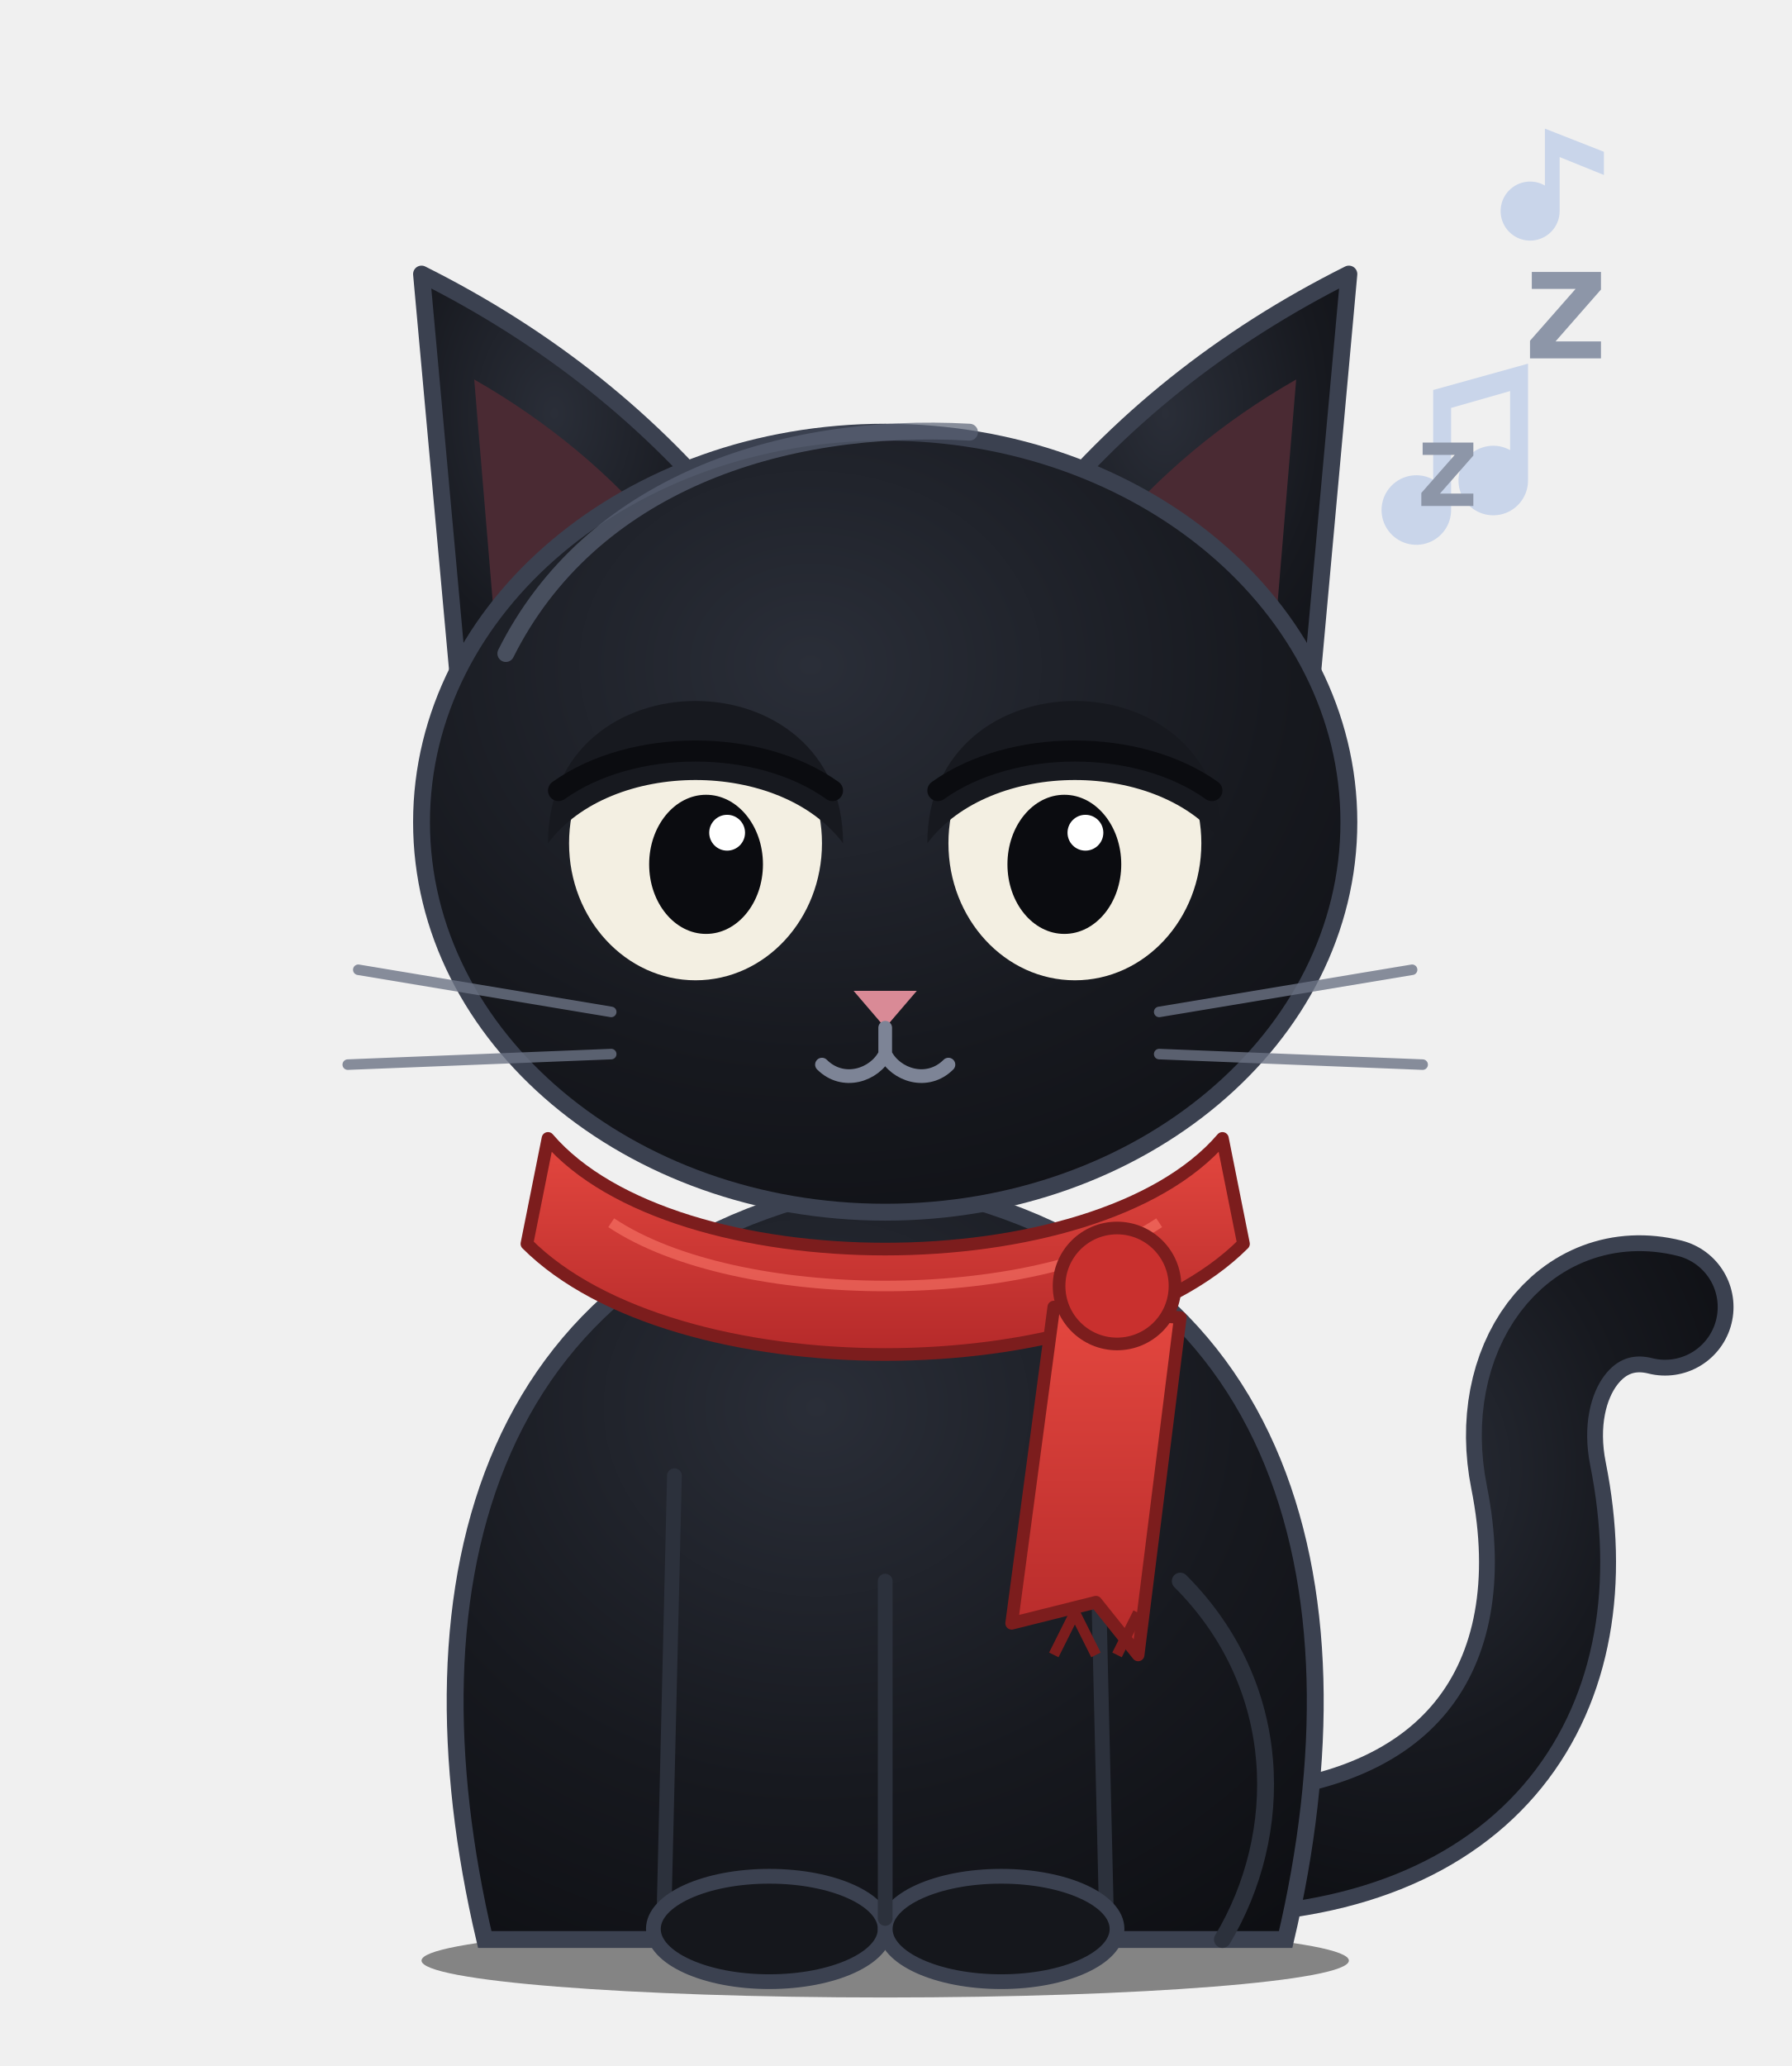
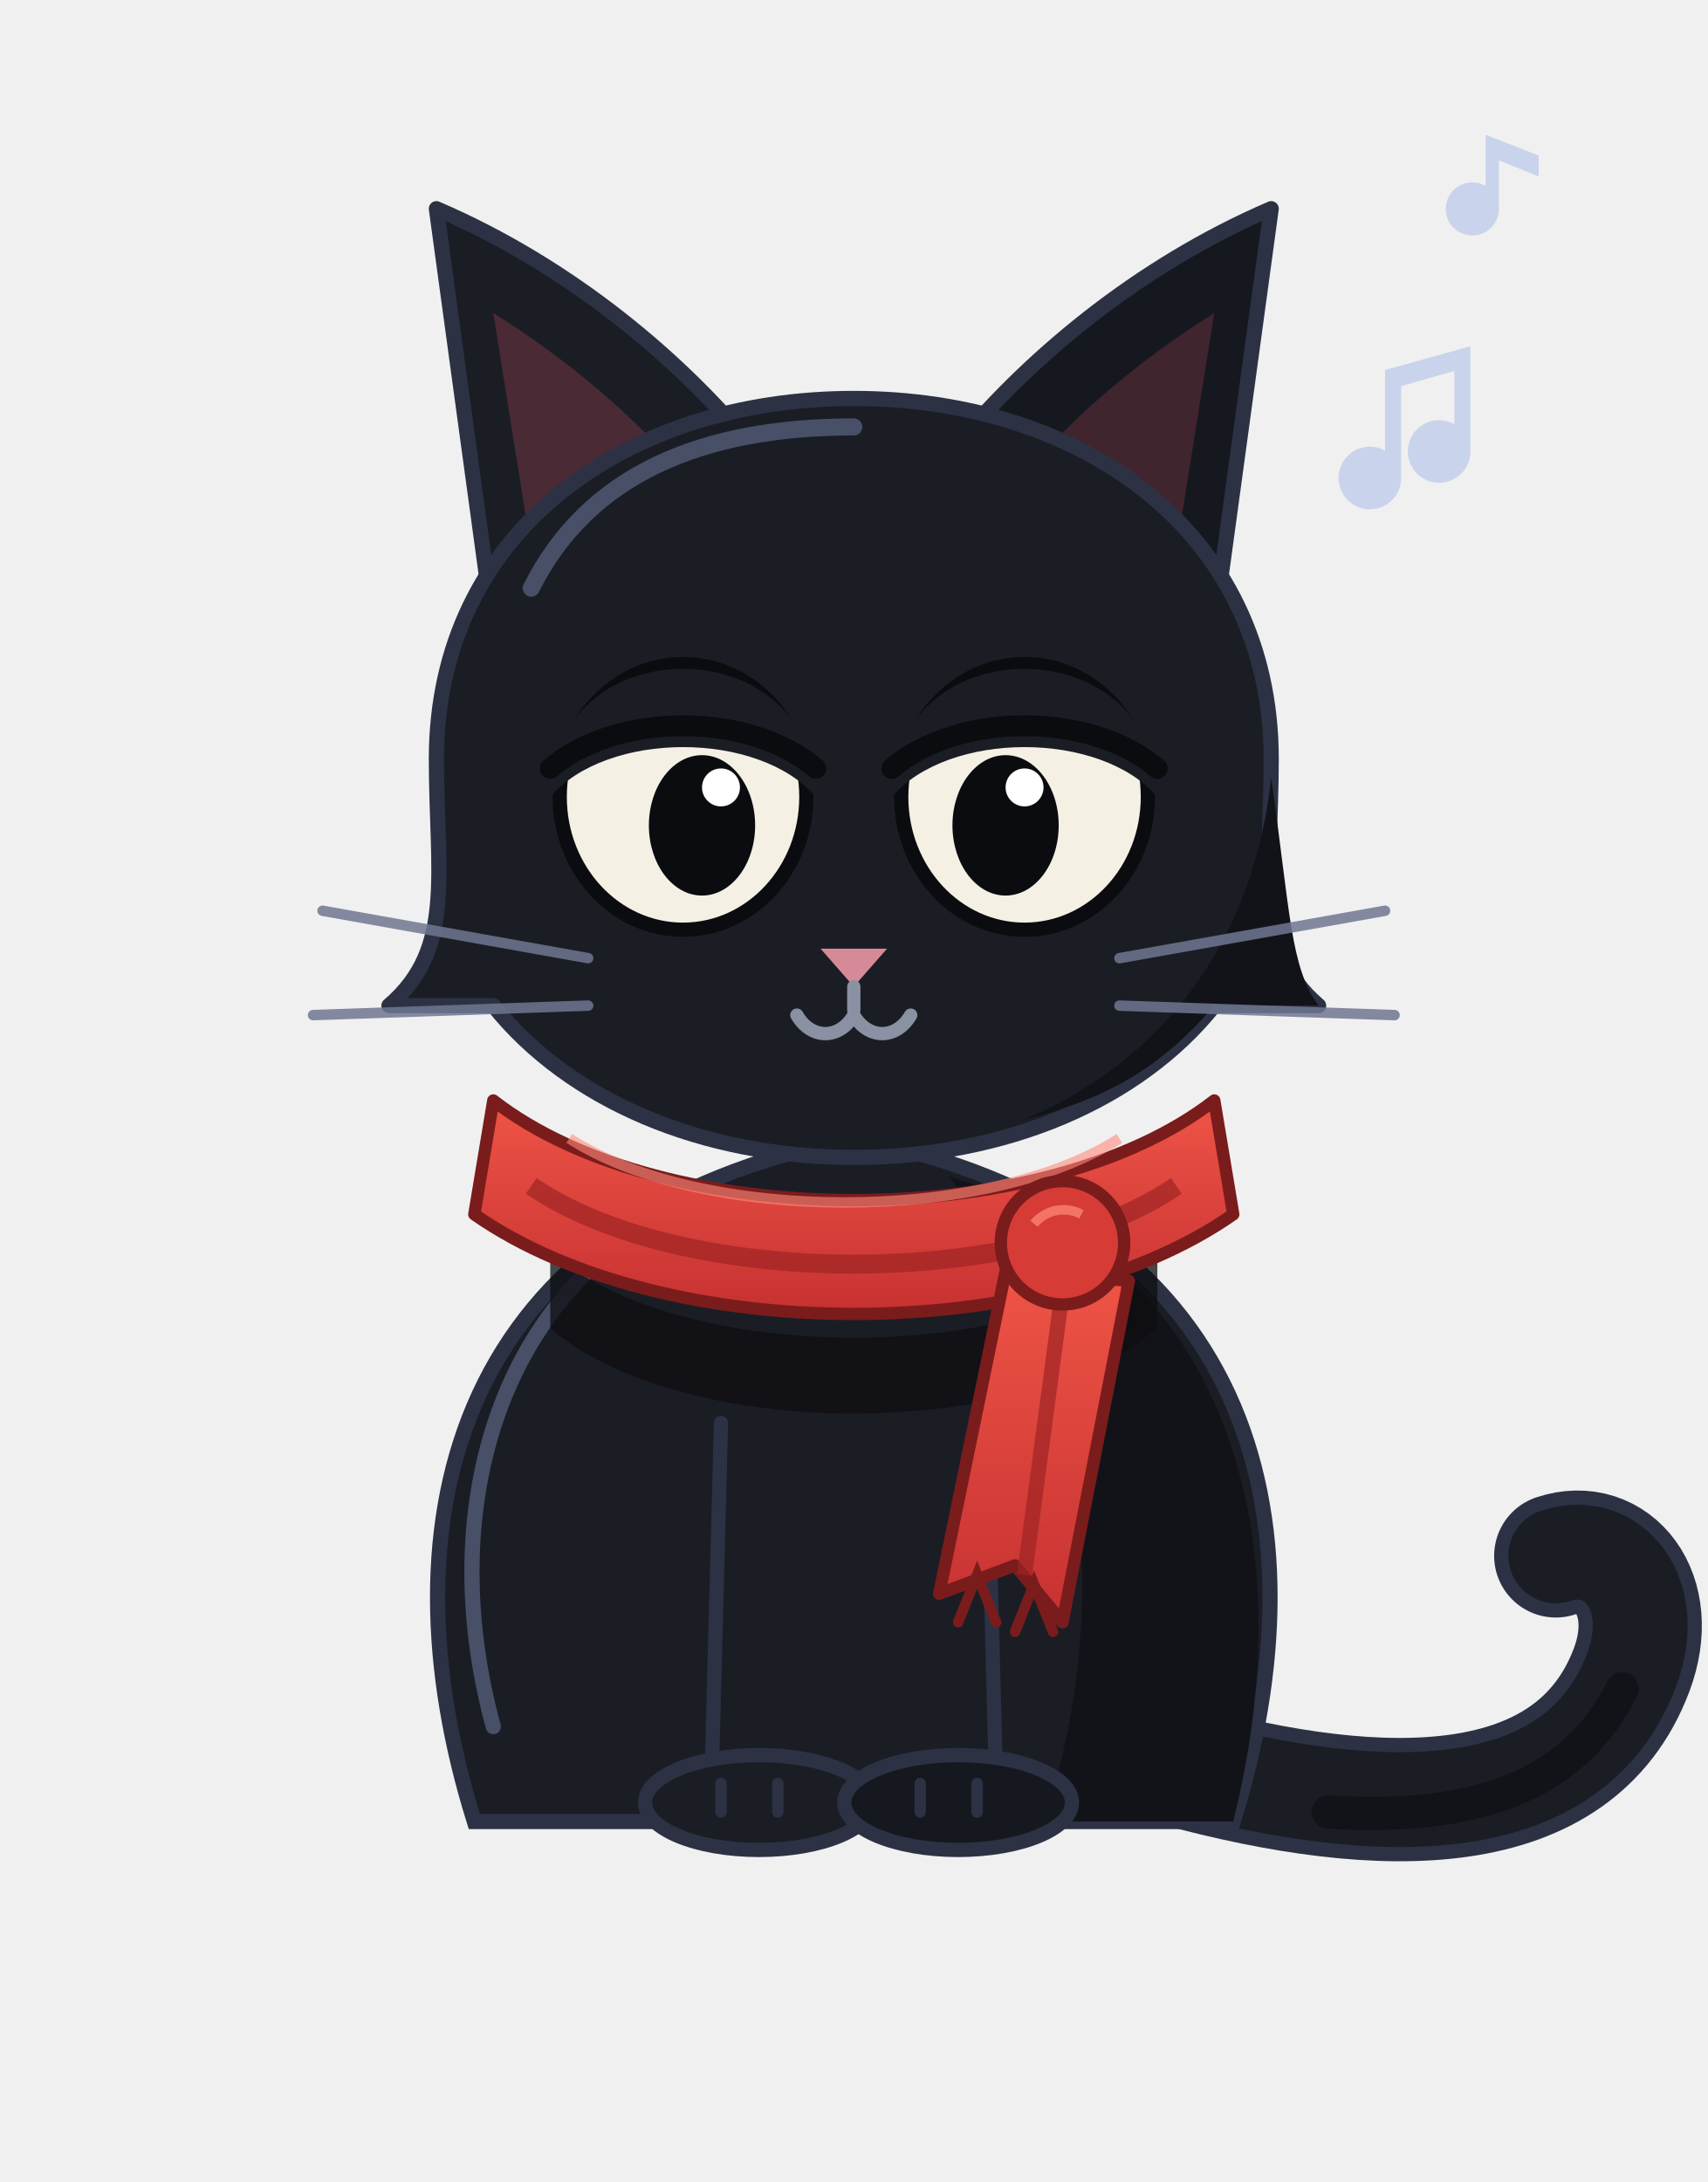
- <svg xmlns="http://www.w3.org/2000/svg" viewBox="0 0 170 196" width="170" height="196">
+ <svg xmlns="http://www.w3.org/2000/svg" viewBox="0 0 180 230" width="180" height="230" class="sk">
  <defs>
-     <radialGradient id="sk-fur" cx=".42" cy=".3" r=".9">
-       <stop offset="0" stop-color="#2a2e38" />
-       <stop offset=".55" stop-color="#17191f" />
-       <stop offset="1" stop-color="#0d0e12" />
-     </radialGradient>
    <linearGradient id="sk-scarf" x1="0" y1="0" x2="0" y2="1">
-       <stop offset="0" stop-color="#e4473f" />
-       <stop offset="1" stop-color="#b52a2a" />
+       <stop offset="0" stop-color="#ef5446" />
+       <stop offset="1" stop-color="#c63131" />
    </linearGradient>
  </defs>
-   <ellipse cx="84" cy="186" rx="44" ry="3.5" fill="#000" opacity=".45" />
  <g class="sk-tail">
-     <path d="M114 176 C 140 176, 150 160, 146 140 C 144 130, 150 122, 158 124" fill="none" stroke="#3b4150" stroke-width="13" stroke-linecap="round" />
-     <path d="M114 176 C 140 176, 150 160, 146 140 C 144 130, 150 122, 158 124" fill="none" stroke="url(#sk-fur)" stroke-width="10" stroke-linecap="round" />
+     <path d="M124 186 C 146 192, 166 192, 172 176 C 175 168, 170 162, 164 164" fill="none" stroke="#2c3244" stroke-width="13" stroke-linecap="round" />
+     <path d="M124 186 C 146 192, 166 192, 172 176 C 175 168, 170 162, 164 164" fill="none" stroke="#1b1d25" stroke-width="10" stroke-linecap="round" />
+     <path d="M140 191 C 156 192, 166 188, 171 178" fill="none" stroke="#121318" stroke-width="3.5" stroke-linecap="round" />
  </g>
-   <path d="M46 184 C 38 150, 46 118, 84 112 C 122 118, 130 150, 122 184 Z" fill="url(#sk-fur)" stroke="#3b4150" stroke-width="1.6" />
-   <path d="M112 150 C 122 160, 122 174, 116 184" fill="none" stroke="#2c313c" stroke-width="1.6" stroke-linecap="round" />
-   <path d="M64 140 L 63 182 M 104 140 L 105 182" stroke="#2c313c" stroke-width="1.4" stroke-linecap="round" />
-   <ellipse cx="73" cy="183" rx="11" ry="5" fill="#15171c" stroke="#3b4150" stroke-width="1.4" />
-   <ellipse cx="95" cy="183" rx="11" ry="5" fill="#15171c" stroke="#3b4150" stroke-width="1.4" />
-   <path d="M84 150 L 84 182" stroke="#2c313c" stroke-width="1.4" stroke-linecap="round" />
+   <path d="M50 192 C 40 160, 48 128, 90 120 C 132 128, 140 160, 130 192 Z" fill="#1b1d25" stroke="#2c3244" stroke-width="1.6" />
+   <path d="M100 124 C 128 132, 138 160, 130 192 L 110 192 C 118 168, 114 142, 100 124 Z" fill="#121318" />
+   <path d="M52 182 C 46 160, 52 138, 70 128" fill="none" stroke="#5b6585" stroke-width="1.6" stroke-linecap="round" opacity=".7" />
+   <path d="M76 150 L 75 188 M 104 150 L 105 188" stroke="#2c3244" stroke-width="1.5" stroke-linecap="round" />
+   <ellipse cx="80" cy="190" rx="12" ry="5" fill="#1b1d25" stroke="#2c3244" stroke-width="1.5" />
+   <ellipse cx="101" cy="190" rx="12" ry="5" fill="#16181f" stroke="#2c3244" stroke-width="1.5" />
+   <path d="M76 191 v-3 M 82 191 v-3 M 97 191 v-3 M 103 191 v-3" stroke="#2c3244" stroke-width="1.2" stroke-linecap="round" />
+   <path d="M58 132 C 72 144, 108 144, 122 132 L 122 140 C 108 152, 72 152, 58 140 Z" fill="#0d0e12" opacity=".75" />
  <g class="sk-scarf">
-     <path d="M52 108 C 64 122, 104 122, 116 108 L 118 118 C 104 132, 64 132, 50 118 Z" fill="url(#sk-scarf)" stroke="#7c1d1d" stroke-width="1.2" stroke-linejoin="round" />
-     <path d="M58 116 C 70 124, 98 124, 110 116" fill="none" stroke="#ff7b6e" stroke-width="1" opacity=".55" />
-     <path class="sk-scarf-end" d="M100 124 L 96 154 L 104 152 L 108 157 L 112 125 Z" fill="url(#sk-scarf)" stroke="#7c1d1d" stroke-width="1.2" stroke-linejoin="round" />
-     <path d="M100 157 l2 -4 l2 4 M106 157 l2 -4" stroke="#7c1d1d" stroke-width="1" fill="none" />
-     <circle cx="106" cy="122" r="5.5" fill="#c9302e" stroke="#7c1d1d" stroke-width="1.2" />
+     <path d="M52 116 C 70 130, 110 130, 128 116 L 130 128 C 110 142, 70 142, 50 128 Z" fill="url(#sk-scarf)" stroke="#7a1c1c" stroke-width="1.3" stroke-linejoin="round" />
+     <path d="M56 125 C 72 136, 108 136, 124 125" fill="none" stroke="#9e2424" stroke-width="2" opacity=".7" />
+     <path d="M60 120 C 74 129, 104 129, 118 120" fill="none" stroke="#ff8a7c" stroke-width="1.1" opacity=".6" />
+     <path d="M106 134 L 99 168 L 107 165 L 112 171 L 119 135 Z" fill="url(#sk-scarf)" stroke="#7a1c1c" stroke-width="1.3" stroke-linejoin="round" />
+     <path d="M112 136 L 108 166" stroke="#9e2424" stroke-width="1.6" opacity=".7" />
+     <path d="M101 171 l2 -5 l2 5 M 107 172 l2 -5 l2 5" fill="none" stroke="#7a1c1c" stroke-width="1.1" stroke-linecap="round" />
+     <circle cx="112" cy="131" r="6.5" fill="#d73b36" stroke="#7a1c1c" stroke-width="1.3" />
+     <path d="M109 129 a4 4 0 0 1 5 -1" fill="none" stroke="#ff8a7c" stroke-width="1" opacity=".7" />
  </g>
  <g class="sk-head">
-     <path class="sk-ear-l" d="M44 70 L 40 26 C 52 32, 62 40, 70 50 Z" fill="url(#sk-fur)" stroke="#3b4150" stroke-width="1.6" stroke-linejoin="round" />
-     <path d="M47 60 L 45 36 C 52 40, 58 45, 63 51 Z" fill="#4a2a33" />
-     <path class="sk-ear-r" d="M124 70 L 128 26 C 116 32, 106 40, 98 50 Z" fill="url(#sk-fur)" stroke="#3b4150" stroke-width="1.6" stroke-linejoin="round" />
-     <path d="M121 60 L 123 36 C 116 40, 110 45, 105 51 Z" fill="#4a2a33" />
-     <ellipse cx="84" cy="78" rx="44" ry="37" fill="url(#sk-fur)" stroke="#3b4150" stroke-width="1.6" />
-     <path d="M48 62 C 56 46, 74 40, 92 41" fill="none" stroke="#5a6275" stroke-width="1.6" stroke-linecap="round" opacity=".7" />
+     <path class="sk-ear-l" d="M52 66 L 46 22 C 60 28, 72 38, 80 48 Z" fill="#1b1d25" stroke="#2c3244" stroke-width="1.6" stroke-linejoin="round" />
+     <path d="M56 58 L 52 33 C 60 38, 67 44, 72 50 Z" fill="#4a2a35" />
+     <path class="sk-ear-r" d="M128 66 L 134 22 C 120 28, 108 38, 100 48 Z" fill="#16181f" stroke="#2c3244" stroke-width="1.6" stroke-linejoin="round" />
+     <path d="M124 58 L 128 33 C 120 38, 113 44, 108 50 Z" fill="#40242e" />
+     <path d="M46 80 C 46 56, 66 42, 90 42 C 114 42, 134 56, 134 80 C 134 92, 132 100, 139 106 L 128 106 C 120 116, 106 122, 90 122 C 74 122, 60 116, 52 106 L 41 106 C 48 100, 46 92, 46 80 Z" fill="#1b1d25" stroke="#2c3244" stroke-width="1.6" stroke-linejoin="round" />
+     <path d="M108 118 C 122 112, 132 100, 134 82 C 136 96, 136 102, 139 106 L 128 106 C 122 113, 116 116, 108 118 Z" fill="#121318" />
+     <path d="M56 62 C 62 50, 74 45, 90 45" fill="none" stroke="#5b6585" stroke-width="1.8" stroke-linecap="round" opacity=".7" />
    <g class="sk-eyes">
-       <ellipse cx="66" cy="80" rx="12" ry="13" fill="#f3efe2" />
-       <ellipse cx="102" cy="80" rx="12" ry="13" fill="#f3efe2" />
+       <ellipse cx="72" cy="84" rx="13" ry="14" fill="#f4f0e4" stroke="#0b0c10" stroke-width="1.5" />
+       <ellipse cx="108" cy="84" rx="13" ry="14" fill="#f4f0e4" stroke="#0b0c10" stroke-width="1.5" />
      <g class="sk-pupils">
-         <ellipse cx="67" cy="82" rx="5.4" ry="6.6" fill="#0b0c10" />
-         <ellipse cx="101" cy="82" rx="5.4" ry="6.6" fill="#0b0c10" />
-         <circle cx="69" cy="79" r="1.7" fill="#fff" />
-         <circle cx="103" cy="79" r="1.7" fill="#fff" />
+         <ellipse cx="74" cy="87" rx="5.6" ry="7.4" fill="#0b0c10" />
+         <ellipse cx="106" cy="87" rx="5.6" ry="7.4" fill="#0b0c10" />
+         <circle cx="76" cy="83" r="2" fill="#fff" />
+         <circle cx="108" cy="83" r="2" fill="#fff" />
      </g>
-       <g class="sk-lids" fill="#17191f">
-         <path d="M52 80 C 52 62, 80 62, 80 80 C 74 72, 58 72, 52 80 Z" />
-         <path d="M88 80 C 88 62, 116 62, 116 80 C 110 72, 94 72, 88 80 Z" />
-       </g>
-       <path d="M53 75 C 60 70, 72 70, 79 75 M 89 75 C 96 70, 108 70, 115 75" fill="none" stroke="#0b0c10" stroke-width="2" stroke-linecap="round" />
+       <path d="M58 84 C 58 66, 86 66, 86 84 C 80 77, 64 77, 58 84 Z" fill="#1b1d25" />
+       <path d="M94 84 C 94 66, 122 66, 122 84 C 116 77, 100 77, 94 84 Z" fill="#1b1d25" />
+       <path d="M58 81 C 65 75, 79 75, 86 81 M 94 81 C 101 75, 115 75, 122 81" fill="none" stroke="#0b0c10" stroke-width="2.2" stroke-linecap="round" />
    </g>
-     <path d="M81 94 L 87 94 L 84 97.5 Z" fill="#d98a96" />
-     <path d="M84 97.5 L 84 100 M 78 101 C 80 103, 83 102, 84 100 C 85 102, 88 103, 90 101" fill="none" stroke="#7d8496" stroke-width="1.3" stroke-linecap="round" />
-     <g stroke="#6c7385" stroke-width="1" stroke-linecap="round" opacity=".8">
-       <path d="M58 96 L 34 92 M 58 100 L 33 101" />
-       <path d="M110 96 L 134 92 M 110 100 L 135 101" />
+     <g class="sk-sleep" fill="none" stroke="#0b0c10" stroke-width="2.2" stroke-linecap="round" opacity="0">
+       <path d="M61 86 C 66 90, 78 90, 83 86" />
+       <path d="M97 86 C 102 90, 114 90, 119 86" />
+     </g>
+     <path d="M86.5 100 L 93.5 100 L 90 104 Z" fill="#d68a98" />
+     <path d="M90 104 v2.5 M 84 107 c 1.5 2.6 4.5 2.6 6 0 c 1.5 2.6 4.5 2.6 6 0" fill="none" stroke="#8a91a3" stroke-width="1.4" stroke-linecap="round" />
+     <g stroke="#6f7790" stroke-width="1.1" stroke-linecap="round" opacity=".85">
+       <path d="M62 101 L 34 96 M 62 106 L 33 107" />
+       <path d="M118 101 L 146 96 M 118 106 L 147 107" />
    </g>
  </g>
-   <g class="sk-notes" fill="#c9d5ea">
-     <path class="n1" d="M136 50 v-13 l9 -2.5 v11 a3.3 3.3 0 1 1 -1.7 -2.8 v-5.6 l-5.6 1.6 v9.6 a3.3 3.3 0 1 1 -1.7 -2.8z" />
-     <path class="n2" d="M148 30 v-10 a2.8 2.8 0 1 1 -1.4 -2.4 v-5.4 l5.6 2.2 v2.2 l-4.2 -1.7z" />
+   <g class="sk-notes" fill="#c9d3ec">
+     <path class="n1" d="M146 52 v-13 l9 -2.5 v11 a3.3 3.3 0 1 1 -1.7 -2.8 v-5.6 l-5.6 1.6 v9.6 a3.3 3.3 0 1 1 -1.7 -2.8z" />
+     <path class="n2" d="M158 32 v-10 a2.8 2.8 0 1 1 -1.4 -2.4 v-5.4 l5.6 2.2 v2.2 l-4.2 -1.7z" />
  </g>
-   <g class="sk-z" fill="#8d96a8" font-family="JetBrainsMono Nerd Font, monospace" font-weight="700">
-     <text class="z1" x="134" y="48" font-size="11">z</text>
-     <text class="z2" x="144" y="34" font-size="15">z</text>
+   <g class="sk-z" fill="#8a91a3" font-family="JetBrainsMono Nerd Font, monospace" font-weight="600" opacity="0">
+     <text x="142" y="50" font-size="12">z</text>
+     <text x="152" y="34" font-size="16">z</text>
  </g>
</svg>
